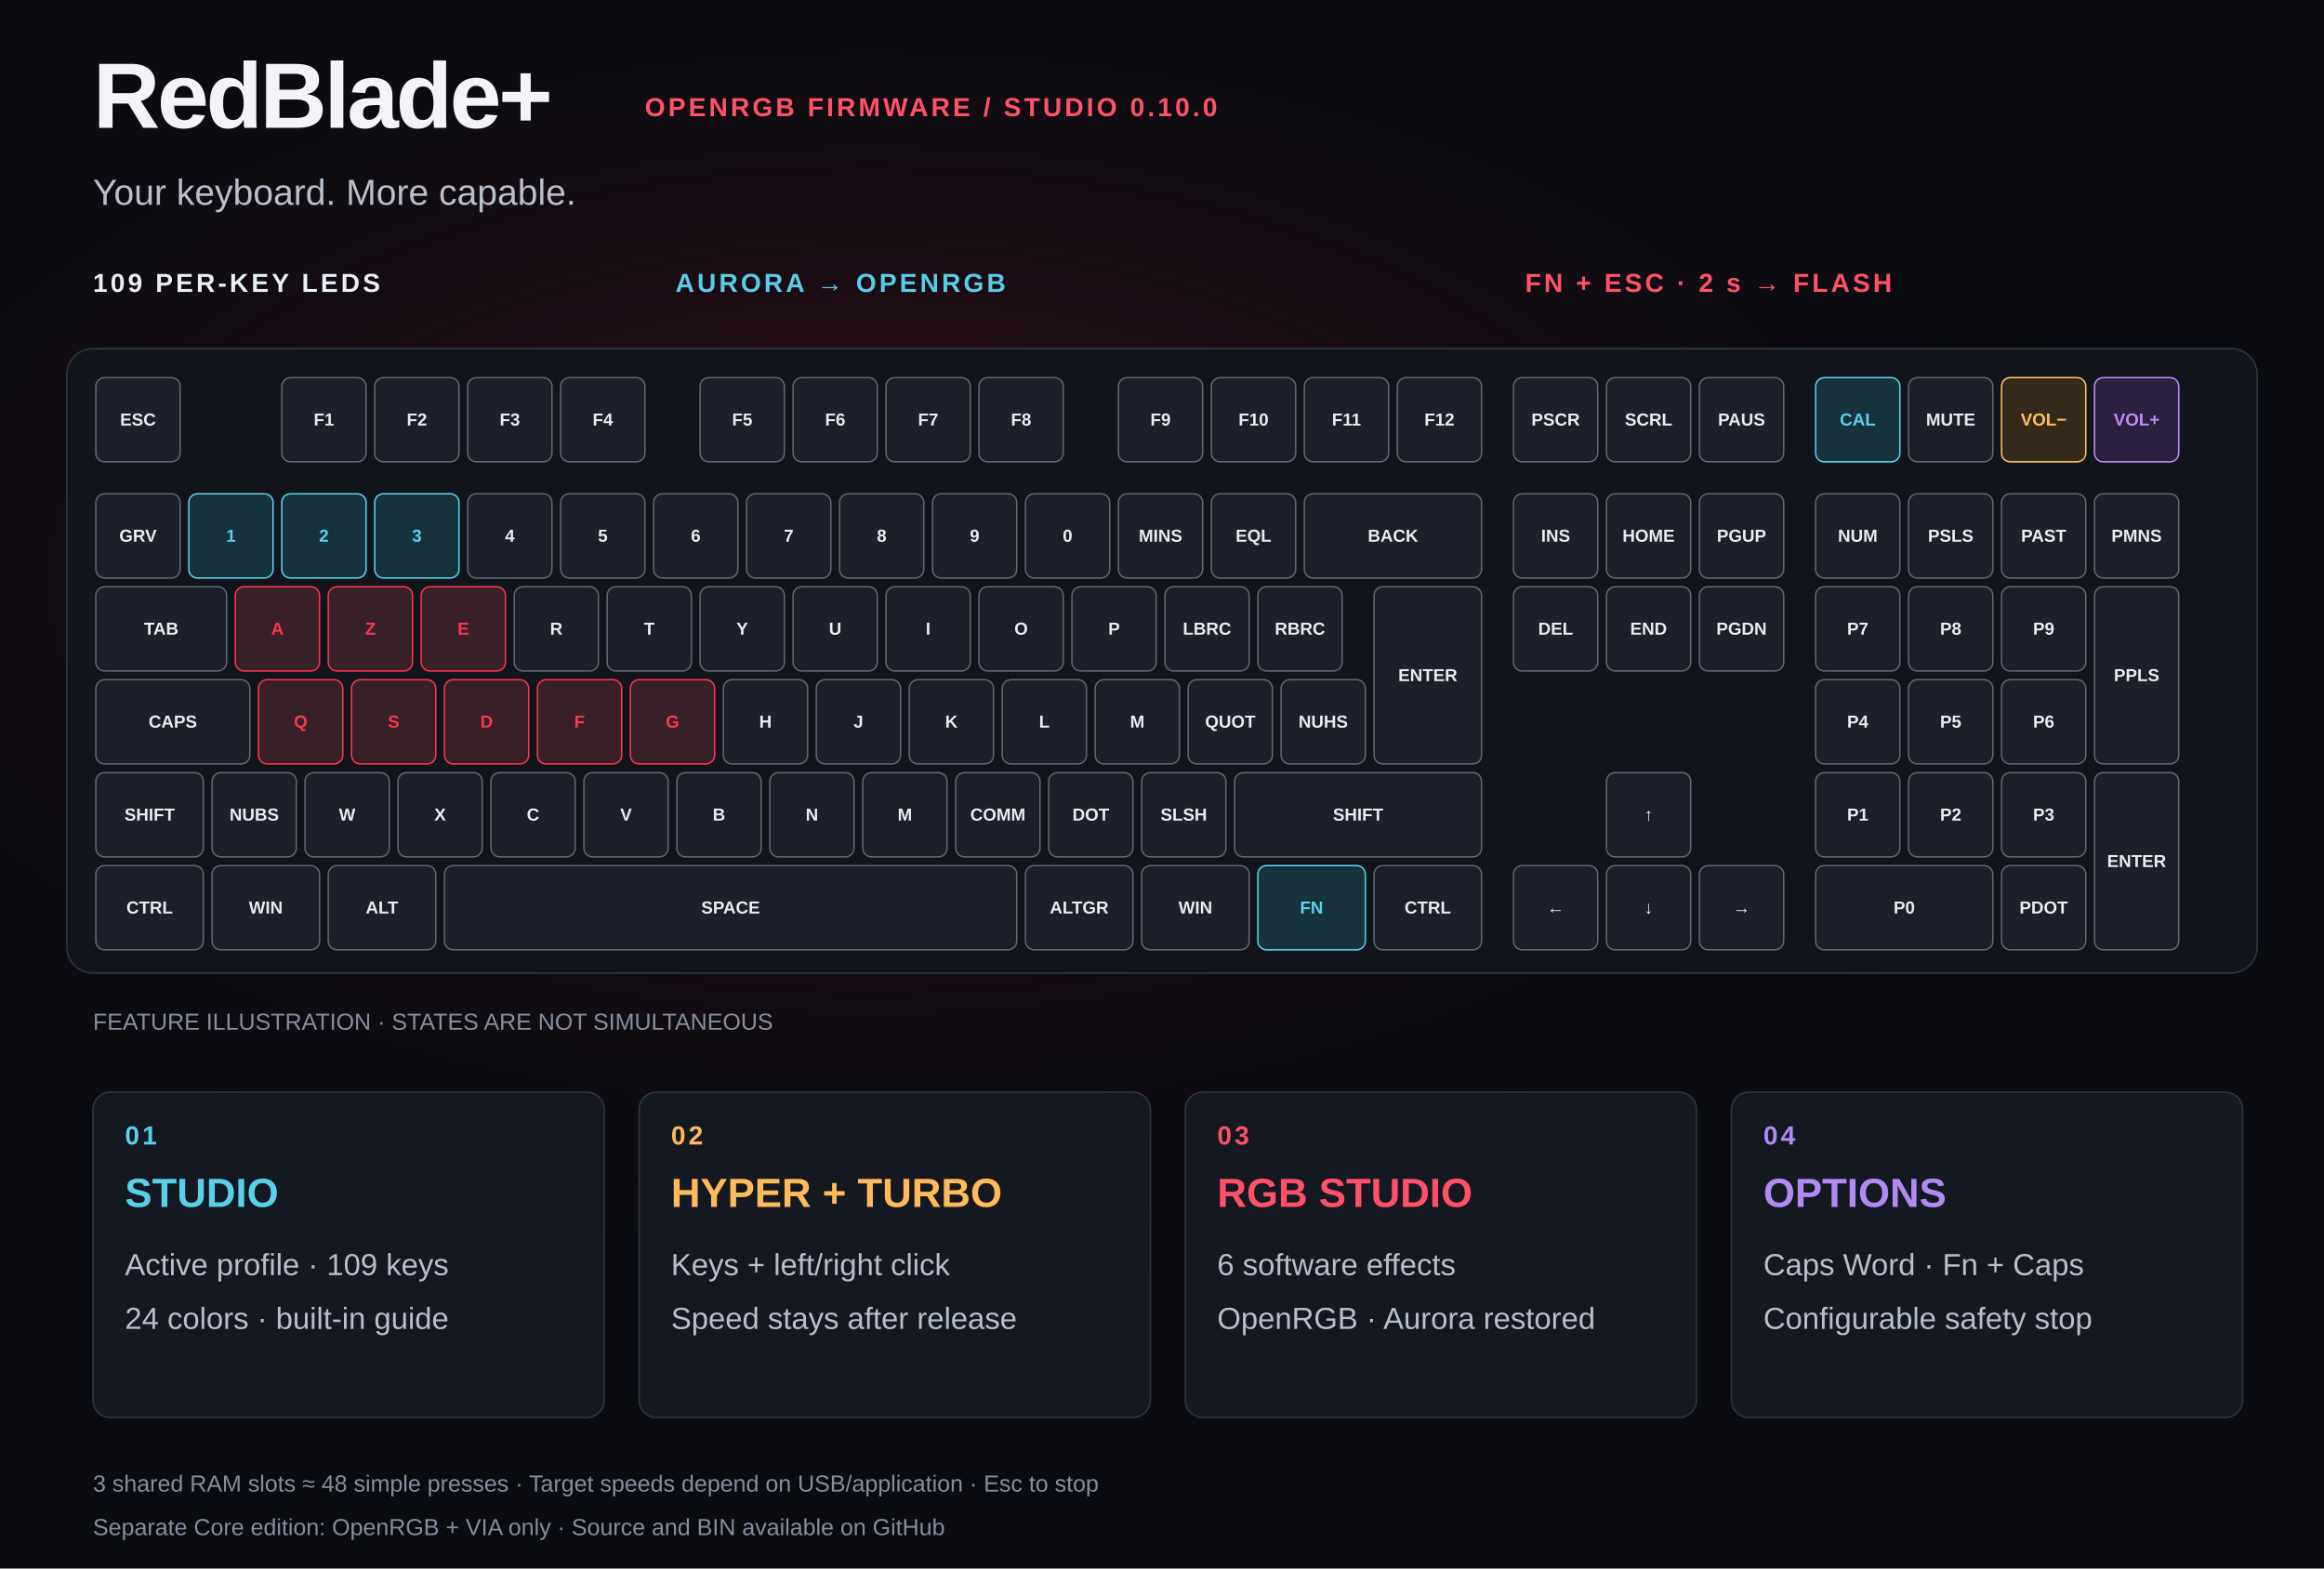
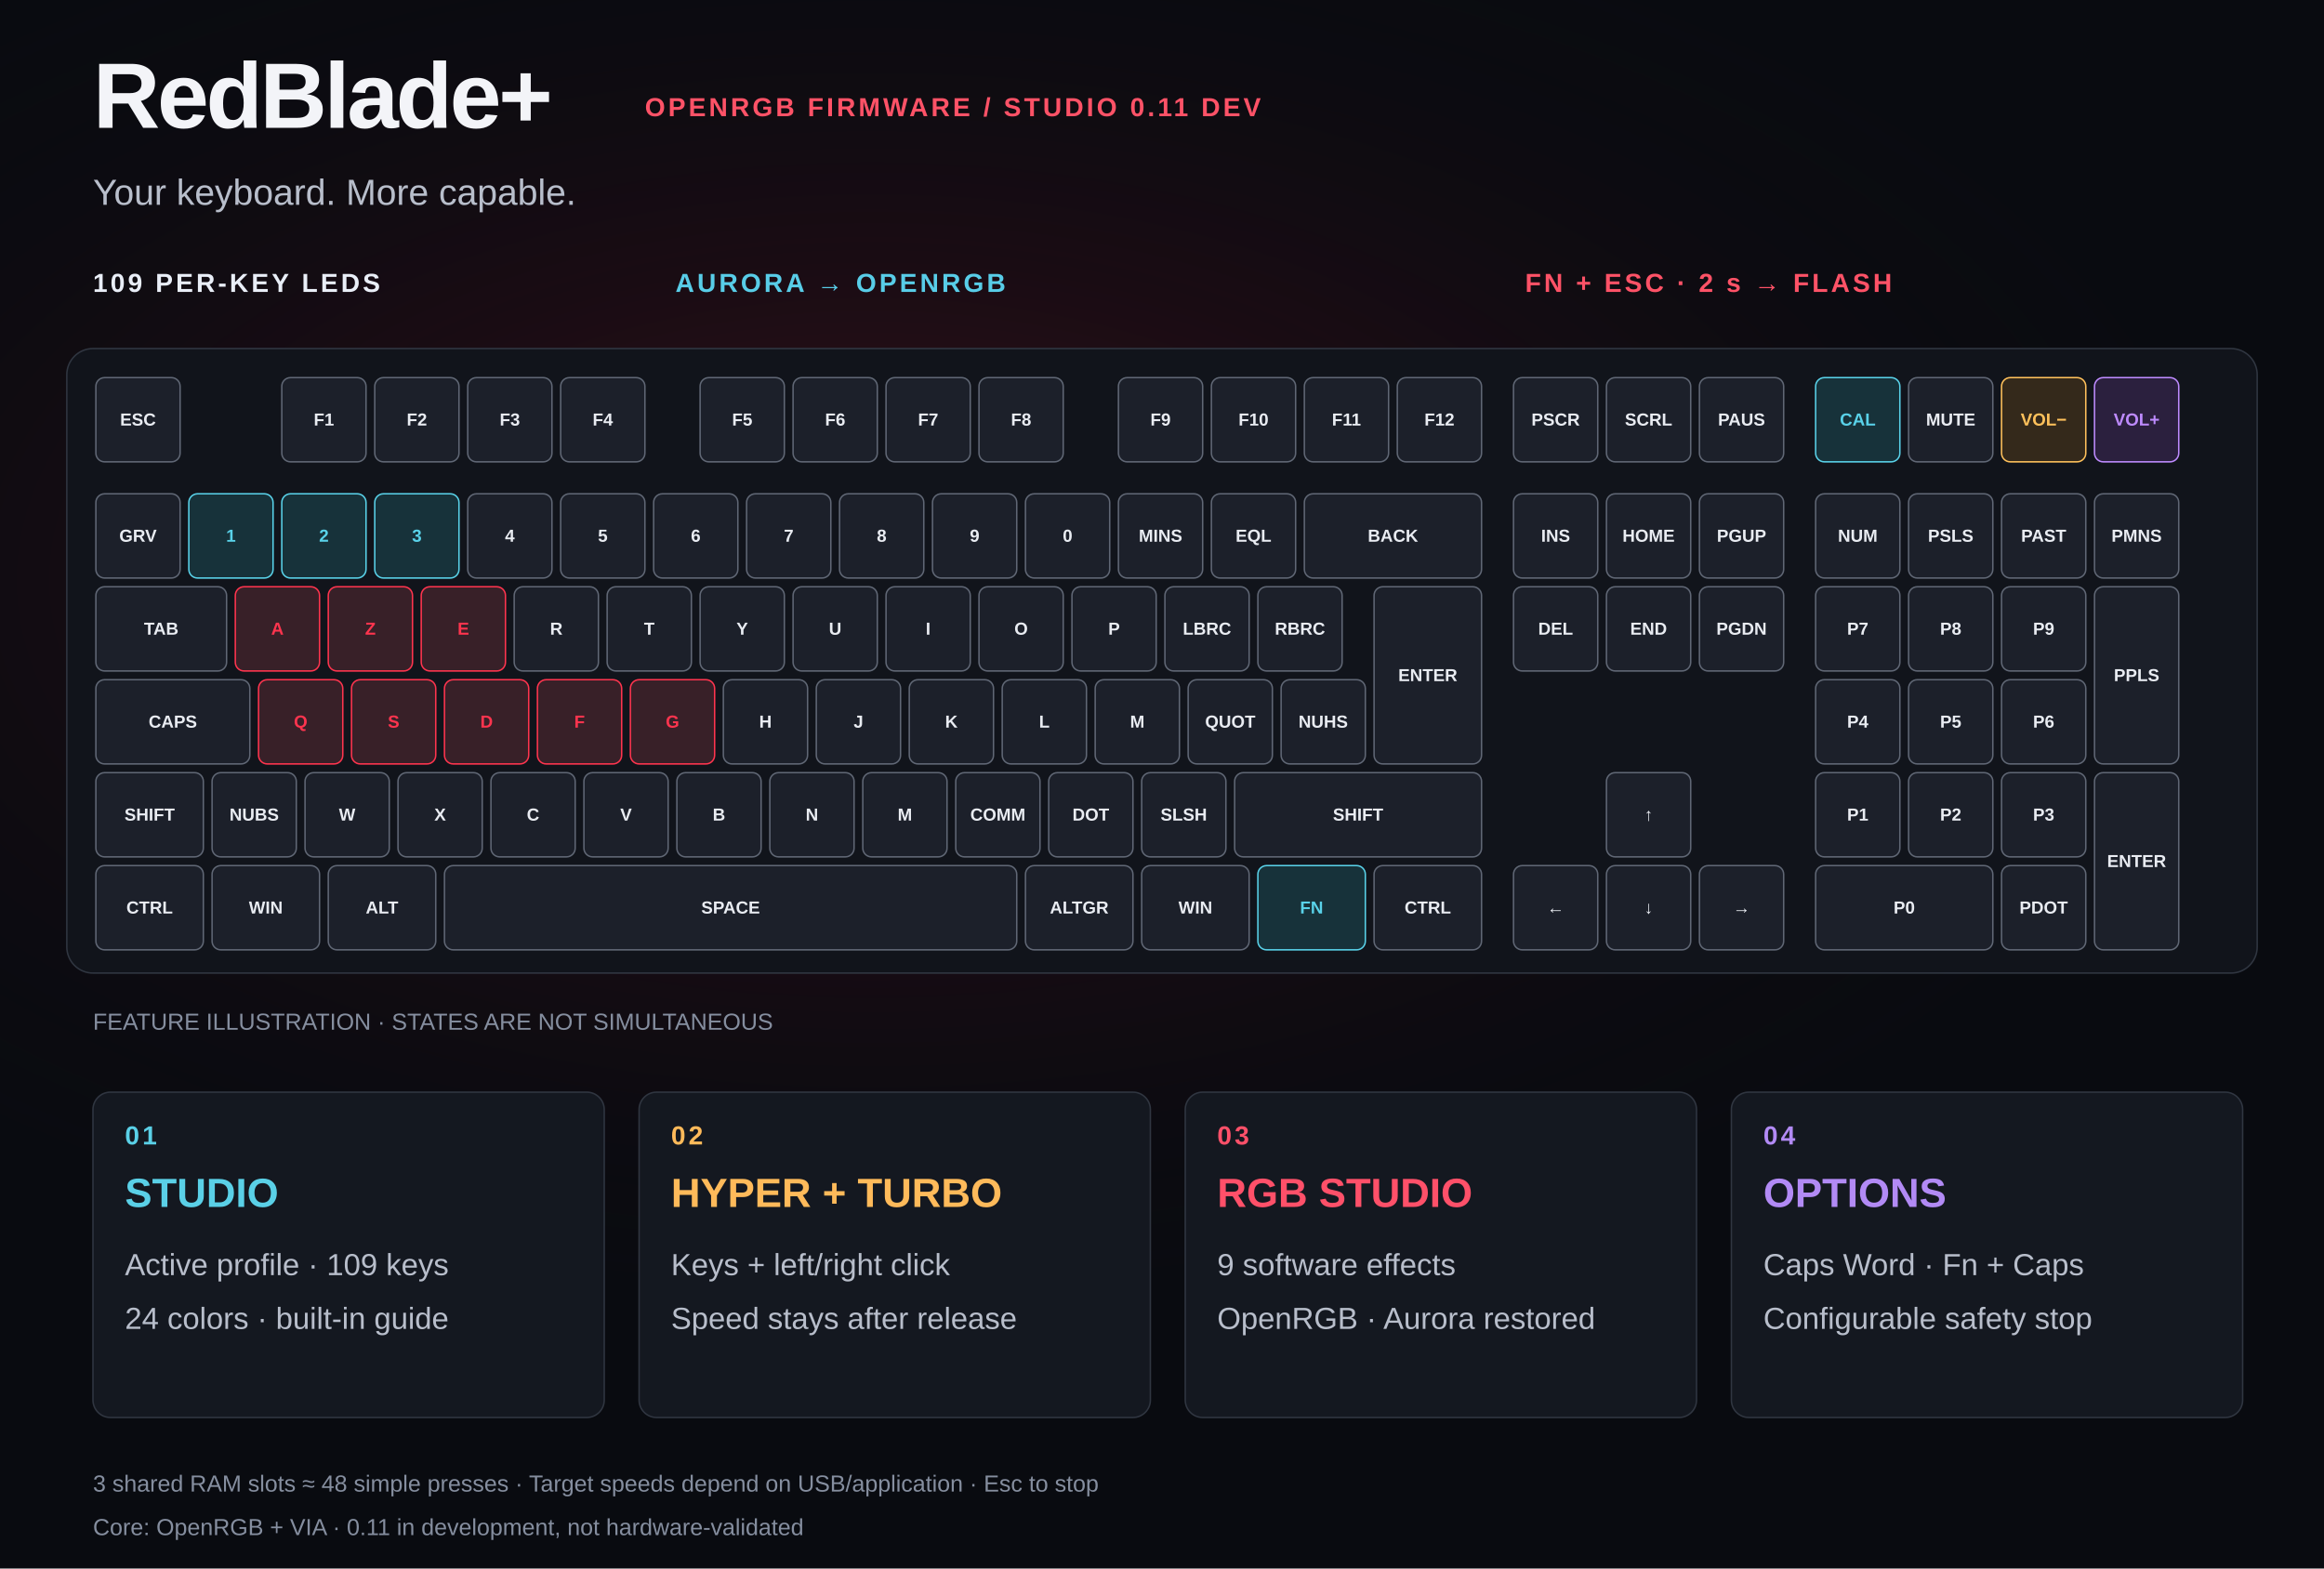
<svg xmlns="http://www.w3.org/2000/svg" width="1600" height="1080" viewBox="0 0 1600 1080">
  <defs>
    <radialGradient id="glow">
      <stop stop-color="#af1733" stop-opacity=".3" />
      <stop offset="1" stop-color="#090b10" stop-opacity="0" />
    </radialGradient>
  </defs>
  <rect width="1600" height="1080" fill="#090b10" />
  <ellipse cx="600" cy="400" rx="1000" ry="520" fill="url(#glow)" />
  <style>text{font-family:Arial,DejaVu Sans,sans-serif;fill:#f3f4f8}.brand{font-size:64px;font-weight:800;letter-spacing:-2px}.sub{font-size:25px;fill:#b8becb}.label{font-size:18px;font-weight:700;letter-spacing:2px}.card{font-size:28px;font-weight:700}.body{font-size:21px;fill:#b8becb}.key{font-size:12px;font-weight:700;text-anchor:middle}.small{font-size:16px;fill:#858e9f}</style>
  <text x="64" y="88" class="brand">RedBlade+</text>
-   <text x="444" y="80" class="label" style="fill:#ff5267">OPENRGB FIRMWARE  /  STUDIO 0.10.0</text>
+   <text x="444" y="80" class="label" style="fill:#ff5267">OPENRGB FIRMWARE  /  STUDIO 0.11 DEV</text>
  <text x="64" y="141" class="sub">Your keyboard. More capable.</text>
  <text x="64" y="201" class="label" style="fill:#e9eef7">109 PER-KEY LEDS</text>
  <text x="465" y="201" class="label" style="fill:#58cde8">AURORA → OPENRGB</text>
  <text x="1050" y="201" class="label" style="fill:#ff5267">FN + ESC  ·  2 s → FLASH</text>
  <rect x="46" y="240" width="1508" height="430" rx="18" fill="#11141b" stroke="#303641" />
  <rect x="66" y="260" width="58" height="58" rx="6" fill="#1c202a" stroke="#606775" />
  <text x="95.0" y="293.0" class="key" style="fill:#e9ecf2">ESC</text>
  <rect x="194" y="260" width="58" height="58" rx="6" fill="#1c202a" stroke="#606775" />
  <text x="223.0" y="293.0" class="key" style="fill:#e9ecf2">F1</text>
  <rect x="258" y="260" width="58" height="58" rx="6" fill="#1c202a" stroke="#606775" />
  <text x="287.0" y="293.0" class="key" style="fill:#e9ecf2">F2</text>
  <rect x="322" y="260" width="58" height="58" rx="6" fill="#1c202a" stroke="#606775" />
  <text x="351.0" y="293.0" class="key" style="fill:#e9ecf2">F3</text>
  <rect x="386" y="260" width="58" height="58" rx="6" fill="#1c202a" stroke="#606775" />
  <text x="415.0" y="293.0" class="key" style="fill:#e9ecf2">F4</text>
  <rect x="482.0" y="260" width="58" height="58" rx="6" fill="#1c202a" stroke="#606775" />
  <text x="511.0" y="293.0" class="key" style="fill:#e9ecf2">F5</text>
  <rect x="546.0" y="260" width="58" height="58" rx="6" fill="#1c202a" stroke="#606775" />
  <text x="575.0" y="293.0" class="key" style="fill:#e9ecf2">F6</text>
  <rect x="610.0" y="260" width="58" height="58" rx="6" fill="#1c202a" stroke="#606775" />
  <text x="639.0" y="293.0" class="key" style="fill:#e9ecf2">F7</text>
  <rect x="674.0" y="260" width="58" height="58" rx="6" fill="#1c202a" stroke="#606775" />
  <text x="703.0" y="293.0" class="key" style="fill:#e9ecf2">F8</text>
  <rect x="770" y="260" width="58" height="58" rx="6" fill="#1c202a" stroke="#606775" />
  <text x="799.0" y="293.0" class="key" style="fill:#e9ecf2">F9</text>
  <rect x="834" y="260" width="58" height="58" rx="6" fill="#1c202a" stroke="#606775" />
  <text x="863.0" y="293.0" class="key" style="fill:#e9ecf2">F10</text>
  <rect x="898" y="260" width="58" height="58" rx="6" fill="#1c202a" stroke="#606775" />
  <text x="927.0" y="293.0" class="key" style="fill:#e9ecf2">F11</text>
  <rect x="962" y="260" width="58" height="58" rx="6" fill="#1c202a" stroke="#606775" />
  <text x="991.0" y="293.0" class="key" style="fill:#e9ecf2">F12</text>
  <rect x="1042.0" y="260" width="58" height="58" rx="6" fill="#1c202a" stroke="#606775" />
  <text x="1071.0" y="293.0" class="key" style="fill:#e9ecf2">PSCR</text>
  <rect x="1106.0" y="260" width="58" height="58" rx="6" fill="#1c202a" stroke="#606775" />
  <text x="1135.0" y="293.0" class="key" style="fill:#e9ecf2">SCRL</text>
  <rect x="1170.0" y="260" width="58" height="58" rx="6" fill="#1c202a" stroke="#606775" />
  <text x="1199.0" y="293.0" class="key" style="fill:#e9ecf2">PAUS</text>
  <rect x="1250.0" y="260" width="58" height="58" rx="6" fill="#17323a" stroke="#59d2e9" />
  <text x="1279.0" y="293.0" class="key" style="fill:#59d2e9">CAL</text>
  <rect x="1314.0" y="260" width="58" height="58" rx="6" fill="#1c202a" stroke="#606775" />
  <text x="1343.0" y="293.0" class="key" style="fill:#e9ecf2">MUTE</text>
  <rect x="1378.0" y="260" width="58" height="58" rx="6" fill="#34291b" stroke="#ffc15b" />
  <text x="1407.0" y="293.0" class="key" style="fill:#ffc15b">VOL−</text>
  <rect x="1442.0" y="260" width="58" height="58" rx="6" fill="#2b203e" stroke="#be8bff" />
  <text x="1471.0" y="293.0" class="key" style="fill:#be8bff">VOL+</text>
  <rect x="66" y="340.0" width="58" height="58" rx="6" fill="#1c202a" stroke="#606775" />
  <text x="95.0" y="373.0" class="key" style="fill:#e9ecf2">GRV</text>
  <rect x="130" y="340.0" width="58" height="58" rx="6" fill="#17323a" stroke="#59d2e9" />
  <text x="159.0" y="373.0" class="key" style="fill:#59d2e9">1</text>
  <rect x="194" y="340.0" width="58" height="58" rx="6" fill="#17323a" stroke="#59d2e9" />
  <text x="223.0" y="373.0" class="key" style="fill:#59d2e9">2</text>
  <rect x="258" y="340.0" width="58" height="58" rx="6" fill="#17323a" stroke="#59d2e9" />
  <text x="287.0" y="373.0" class="key" style="fill:#59d2e9">3</text>
  <rect x="322" y="340.0" width="58" height="58" rx="6" fill="#1c202a" stroke="#606775" />
  <text x="351.0" y="373.0" class="key" style="fill:#e9ecf2">4</text>
  <rect x="386" y="340.0" width="58" height="58" rx="6" fill="#1c202a" stroke="#606775" />
  <text x="415.0" y="373.0" class="key" style="fill:#e9ecf2">5</text>
  <rect x="450" y="340.0" width="58" height="58" rx="6" fill="#1c202a" stroke="#606775" />
  <text x="479.0" y="373.0" class="key" style="fill:#e9ecf2">6</text>
  <rect x="514" y="340.0" width="58" height="58" rx="6" fill="#1c202a" stroke="#606775" />
  <text x="543.0" y="373.0" class="key" style="fill:#e9ecf2">7</text>
  <rect x="578" y="340.0" width="58" height="58" rx="6" fill="#1c202a" stroke="#606775" />
  <text x="607.0" y="373.0" class="key" style="fill:#e9ecf2">8</text>
  <rect x="642" y="340.0" width="58" height="58" rx="6" fill="#1c202a" stroke="#606775" />
  <text x="671.0" y="373.0" class="key" style="fill:#e9ecf2">9</text>
  <rect x="706" y="340.0" width="58" height="58" rx="6" fill="#1c202a" stroke="#606775" />
  <text x="735.0" y="373.0" class="key" style="fill:#e9ecf2">0</text>
  <rect x="770" y="340.0" width="58" height="58" rx="6" fill="#1c202a" stroke="#606775" />
  <text x="799.0" y="373.0" class="key" style="fill:#e9ecf2">MINS</text>
  <rect x="834" y="340.0" width="58" height="58" rx="6" fill="#1c202a" stroke="#606775" />
  <text x="863.0" y="373.0" class="key" style="fill:#e9ecf2">EQL</text>
  <rect x="898" y="340.0" width="122" height="58" rx="6" fill="#1c202a" stroke="#606775" />
  <text x="959.0" y="373.0" class="key" style="fill:#e9ecf2">BACK</text>
  <rect x="1042.0" y="340.0" width="58" height="58" rx="6" fill="#1c202a" stroke="#606775" />
  <text x="1071.0" y="373.0" class="key" style="fill:#e9ecf2">INS</text>
  <rect x="1106.0" y="340.0" width="58" height="58" rx="6" fill="#1c202a" stroke="#606775" />
  <text x="1135.0" y="373.0" class="key" style="fill:#e9ecf2">HOME</text>
  <rect x="1170.0" y="340.0" width="58" height="58" rx="6" fill="#1c202a" stroke="#606775" />
  <text x="1199.0" y="373.0" class="key" style="fill:#e9ecf2">PGUP</text>
  <rect x="1250.0" y="340.0" width="58" height="58" rx="6" fill="#1c202a" stroke="#606775" />
  <text x="1279.0" y="373.0" class="key" style="fill:#e9ecf2">NUM</text>
  <rect x="1314.0" y="340.0" width="58" height="58" rx="6" fill="#1c202a" stroke="#606775" />
  <text x="1343.0" y="373.0" class="key" style="fill:#e9ecf2">PSLS</text>
  <rect x="1378.0" y="340.0" width="58" height="58" rx="6" fill="#1c202a" stroke="#606775" />
  <text x="1407.0" y="373.0" class="key" style="fill:#e9ecf2">PAST</text>
  <rect x="1442.0" y="340.0" width="58" height="58" rx="6" fill="#1c202a" stroke="#606775" />
  <text x="1471.0" y="373.0" class="key" style="fill:#e9ecf2">PMNS</text>
  <rect x="66" y="404.0" width="90.0" height="58" rx="6" fill="#1c202a" stroke="#606775" />
  <text x="111.0" y="437.0" class="key" style="fill:#e9ecf2">TAB</text>
  <rect x="162.0" y="404.0" width="58" height="58" rx="6" fill="#382028" stroke="#ff344e" />
  <text x="191.0" y="437.0" class="key" style="fill:#ff344e">A</text>
  <rect x="226.0" y="404.0" width="58" height="58" rx="6" fill="#382028" stroke="#ff344e" />
  <text x="255.0" y="437.0" class="key" style="fill:#ff344e">Z</text>
  <rect x="290.0" y="404.0" width="58" height="58" rx="6" fill="#382028" stroke="#ff344e" />
  <text x="319.0" y="437.0" class="key" style="fill:#ff344e">E</text>
  <rect x="354.0" y="404.0" width="58" height="58" rx="6" fill="#1c202a" stroke="#606775" />
  <text x="383.0" y="437.0" class="key" style="fill:#e9ecf2">R</text>
  <rect x="418.0" y="404.0" width="58" height="58" rx="6" fill="#1c202a" stroke="#606775" />
  <text x="447.0" y="437.0" class="key" style="fill:#e9ecf2">T</text>
  <rect x="482.0" y="404.0" width="58" height="58" rx="6" fill="#1c202a" stroke="#606775" />
  <text x="511.0" y="437.0" class="key" style="fill:#e9ecf2">Y</text>
  <rect x="546.0" y="404.0" width="58" height="58" rx="6" fill="#1c202a" stroke="#606775" />
  <text x="575.0" y="437.0" class="key" style="fill:#e9ecf2">U</text>
  <rect x="610.0" y="404.0" width="58" height="58" rx="6" fill="#1c202a" stroke="#606775" />
  <text x="639.0" y="437.0" class="key" style="fill:#e9ecf2">I</text>
  <rect x="674.0" y="404.0" width="58" height="58" rx="6" fill="#1c202a" stroke="#606775" />
  <text x="703.0" y="437.0" class="key" style="fill:#e9ecf2">O</text>
  <rect x="738.0" y="404.0" width="58" height="58" rx="6" fill="#1c202a" stroke="#606775" />
  <text x="767.0" y="437.0" class="key" style="fill:#e9ecf2">P</text>
  <rect x="802.0" y="404.0" width="58" height="58" rx="6" fill="#1c202a" stroke="#606775" />
  <text x="831.0" y="437.0" class="key" style="fill:#e9ecf2">LBRC</text>
  <rect x="866.0" y="404.0" width="58" height="58" rx="6" fill="#1c202a" stroke="#606775" />
  <text x="895.0" y="437.0" class="key" style="fill:#e9ecf2">RBRC</text>
  <rect x="1042.0" y="404.0" width="58" height="58" rx="6" fill="#1c202a" stroke="#606775" />
  <text x="1071.0" y="437.0" class="key" style="fill:#e9ecf2">DEL</text>
  <rect x="1106.0" y="404.0" width="58" height="58" rx="6" fill="#1c202a" stroke="#606775" />
  <text x="1135.0" y="437.0" class="key" style="fill:#e9ecf2">END</text>
  <rect x="1170.0" y="404.0" width="58" height="58" rx="6" fill="#1c202a" stroke="#606775" />
  <text x="1199.0" y="437.0" class="key" style="fill:#e9ecf2">PGDN</text>
  <rect x="1250.0" y="404.0" width="58" height="58" rx="6" fill="#1c202a" stroke="#606775" />
  <text x="1279.0" y="437.0" class="key" style="fill:#e9ecf2">P7</text>
  <rect x="1314.0" y="404.0" width="58" height="58" rx="6" fill="#1c202a" stroke="#606775" />
  <text x="1343.0" y="437.0" class="key" style="fill:#e9ecf2">P8</text>
  <rect x="1378.0" y="404.0" width="58" height="58" rx="6" fill="#1c202a" stroke="#606775" />
  <text x="1407.0" y="437.0" class="key" style="fill:#e9ecf2">P9</text>
  <rect x="1442.0" y="404.0" width="58" height="122" rx="6" fill="#1c202a" stroke="#606775" />
  <text x="1471.0" y="469.0" class="key" style="fill:#e9ecf2">PPLS</text>
  <rect x="66" y="468.0" width="106.0" height="58" rx="6" fill="#1c202a" stroke="#606775" />
  <text x="119.0" y="501.0" class="key" style="fill:#e9ecf2">CAPS</text>
  <rect x="178.0" y="468.0" width="58" height="58" rx="6" fill="#382028" stroke="#ff344e" />
  <text x="207.0" y="501.0" class="key" style="fill:#ff344e">Q</text>
  <rect x="242.0" y="468.0" width="58" height="58" rx="6" fill="#382028" stroke="#ff344e" />
  <text x="271.0" y="501.0" class="key" style="fill:#ff344e">S</text>
  <rect x="306.0" y="468.0" width="58" height="58" rx="6" fill="#382028" stroke="#ff344e" />
  <text x="335.0" y="501.0" class="key" style="fill:#ff344e">D</text>
  <rect x="370.0" y="468.0" width="58" height="58" rx="6" fill="#382028" stroke="#ff344e" />
  <text x="399.0" y="501.0" class="key" style="fill:#ff344e">F</text>
  <rect x="434.0" y="468.0" width="58" height="58" rx="6" fill="#382028" stroke="#ff344e" />
  <text x="463.0" y="501.0" class="key" style="fill:#ff344e">G</text>
  <rect x="498.0" y="468.0" width="58" height="58" rx="6" fill="#1c202a" stroke="#606775" />
  <text x="527.0" y="501.0" class="key" style="fill:#e9ecf2">H</text>
  <rect x="562.0" y="468.0" width="58" height="58" rx="6" fill="#1c202a" stroke="#606775" />
  <text x="591.0" y="501.0" class="key" style="fill:#e9ecf2">J</text>
  <rect x="626.0" y="468.0" width="58" height="58" rx="6" fill="#1c202a" stroke="#606775" />
  <text x="655.0" y="501.0" class="key" style="fill:#e9ecf2">K</text>
  <rect x="690.0" y="468.0" width="58" height="58" rx="6" fill="#1c202a" stroke="#606775" />
  <text x="719.0" y="501.0" class="key" style="fill:#e9ecf2">L</text>
  <rect x="754.0" y="468.0" width="58" height="58" rx="6" fill="#1c202a" stroke="#606775" />
  <text x="783.0" y="501.0" class="key" style="fill:#e9ecf2">M</text>
  <rect x="818.0" y="468.0" width="58" height="58" rx="6" fill="#1c202a" stroke="#606775" />
  <text x="847.0" y="501.0" class="key" style="fill:#e9ecf2">QUOT</text>
  <rect x="882.0" y="468.0" width="58" height="58" rx="6" fill="#1c202a" stroke="#606775" />
  <text x="911.0" y="501.0" class="key" style="fill:#e9ecf2">NUHS</text>
  <rect x="946.0" y="404.0" width="74.0" height="122" rx="6" fill="#1c202a" stroke="#606775" />
  <text x="983.0" y="469.0" class="key" style="fill:#e9ecf2">ENTER</text>
  <rect x="1250.0" y="468.0" width="58" height="58" rx="6" fill="#1c202a" stroke="#606775" />
  <text x="1279.0" y="501.0" class="key" style="fill:#e9ecf2">P4</text>
  <rect x="1314.0" y="468.0" width="58" height="58" rx="6" fill="#1c202a" stroke="#606775" />
  <text x="1343.0" y="501.0" class="key" style="fill:#e9ecf2">P5</text>
  <rect x="1378.0" y="468.0" width="58" height="58" rx="6" fill="#1c202a" stroke="#606775" />
  <text x="1407.0" y="501.0" class="key" style="fill:#e9ecf2">P6</text>
  <rect x="66" y="532.0" width="74.0" height="58" rx="6" fill="#1c202a" stroke="#606775" />
  <text x="103.0" y="565.0" class="key" style="fill:#e9ecf2">SHIFT</text>
  <rect x="146.0" y="532.0" width="58" height="58" rx="6" fill="#1c202a" stroke="#606775" />
  <text x="175.0" y="565.0" class="key" style="fill:#e9ecf2">NUBS</text>
  <rect x="210.0" y="532.0" width="58" height="58" rx="6" fill="#1c202a" stroke="#606775" />
  <text x="239.0" y="565.0" class="key" style="fill:#e9ecf2">W</text>
  <rect x="274.0" y="532.0" width="58" height="58" rx="6" fill="#1c202a" stroke="#606775" />
  <text x="303.0" y="565.0" class="key" style="fill:#e9ecf2">X</text>
  <rect x="338.0" y="532.0" width="58" height="58" rx="6" fill="#1c202a" stroke="#606775" />
  <text x="367.0" y="565.0" class="key" style="fill:#e9ecf2">C</text>
  <rect x="402.0" y="532.0" width="58" height="58" rx="6" fill="#1c202a" stroke="#606775" />
  <text x="431.0" y="565.0" class="key" style="fill:#e9ecf2">V</text>
  <rect x="466.0" y="532.0" width="58" height="58" rx="6" fill="#1c202a" stroke="#606775" />
  <text x="495.0" y="565.0" class="key" style="fill:#e9ecf2">B</text>
  <rect x="530.0" y="532.0" width="58" height="58" rx="6" fill="#1c202a" stroke="#606775" />
  <text x="559.0" y="565.0" class="key" style="fill:#e9ecf2">N</text>
  <rect x="594.0" y="532.0" width="58" height="58" rx="6" fill="#1c202a" stroke="#606775" />
  <text x="623.0" y="565.0" class="key" style="fill:#e9ecf2">M</text>
  <rect x="658.0" y="532.0" width="58" height="58" rx="6" fill="#1c202a" stroke="#606775" />
  <text x="687.0" y="565.0" class="key" style="fill:#e9ecf2">COMM</text>
  <rect x="722.0" y="532.0" width="58" height="58" rx="6" fill="#1c202a" stroke="#606775" />
  <text x="751.0" y="565.0" class="key" style="fill:#e9ecf2">DOT</text>
  <rect x="786.0" y="532.0" width="58" height="58" rx="6" fill="#1c202a" stroke="#606775" />
  <text x="815.0" y="565.0" class="key" style="fill:#e9ecf2">SLSH</text>
  <rect x="850.0" y="532.0" width="170.0" height="58" rx="6" fill="#1c202a" stroke="#606775" />
  <text x="935.0" y="565.0" class="key" style="fill:#e9ecf2">SHIFT</text>
  <rect x="1106.0" y="532.0" width="58" height="58" rx="6" fill="#1c202a" stroke="#606775" />
  <text x="1135.0" y="565.0" class="key" style="fill:#e9ecf2">↑</text>
  <rect x="1250.0" y="532.0" width="58" height="58" rx="6" fill="#1c202a" stroke="#606775" />
  <text x="1279.0" y="565.0" class="key" style="fill:#e9ecf2">P1</text>
  <rect x="1314.0" y="532.0" width="58" height="58" rx="6" fill="#1c202a" stroke="#606775" />
  <text x="1343.0" y="565.0" class="key" style="fill:#e9ecf2">P2</text>
  <rect x="1378.0" y="532.0" width="58" height="58" rx="6" fill="#1c202a" stroke="#606775" />
  <text x="1407.0" y="565.0" class="key" style="fill:#e9ecf2">P3</text>
  <rect x="1442.0" y="532.0" width="58" height="122" rx="6" fill="#1c202a" stroke="#606775" />
  <text x="1471.0" y="597.0" class="key" style="fill:#e9ecf2">ENTER</text>
  <rect x="66" y="596.0" width="74.0" height="58" rx="6" fill="#1c202a" stroke="#606775" />
  <text x="103.0" y="629.0" class="key" style="fill:#e9ecf2">CTRL</text>
  <rect x="146.0" y="596.0" width="74.0" height="58" rx="6" fill="#1c202a" stroke="#606775" />
  <text x="183.0" y="629.0" class="key" style="fill:#e9ecf2">WIN</text>
  <rect x="226.0" y="596.0" width="74.0" height="58" rx="6" fill="#1c202a" stroke="#606775" />
  <text x="263.0" y="629.0" class="key" style="fill:#e9ecf2">ALT</text>
  <rect x="306.0" y="596.0" width="394.0" height="58" rx="6" fill="#1c202a" stroke="#606775" />
  <text x="503.0" y="629.0" class="key" style="fill:#e9ecf2">SPACE</text>
  <rect x="706" y="596.0" width="74.0" height="58" rx="6" fill="#1c202a" stroke="#606775" />
  <text x="743.0" y="629.0" class="key" style="fill:#e9ecf2">ALTGR</text>
  <rect x="786.0" y="596.0" width="74.0" height="58" rx="6" fill="#1c202a" stroke="#606775" />
  <text x="823.0" y="629.0" class="key" style="fill:#e9ecf2">WIN</text>
  <rect x="866.0" y="596.0" width="74.0" height="58" rx="6" fill="#17323a" stroke="#59d2e9" />
  <text x="903.0" y="629.0" class="key" style="fill:#59d2e9">FN</text>
  <rect x="946.0" y="596.0" width="74.0" height="58" rx="6" fill="#1c202a" stroke="#606775" />
  <text x="983.0" y="629.0" class="key" style="fill:#e9ecf2">CTRL</text>
  <rect x="1042.0" y="596.0" width="58" height="58" rx="6" fill="#1c202a" stroke="#606775" />
  <text x="1071.0" y="629.0" class="key" style="fill:#e9ecf2">←</text>
  <rect x="1106.0" y="596.0" width="58" height="58" rx="6" fill="#1c202a" stroke="#606775" />
  <text x="1135.0" y="629.0" class="key" style="fill:#e9ecf2">↓</text>
  <rect x="1170.0" y="596.0" width="58" height="58" rx="6" fill="#1c202a" stroke="#606775" />
  <text x="1199.0" y="629.0" class="key" style="fill:#e9ecf2">→</text>
  <rect x="1250.0" y="596.0" width="122" height="58" rx="6" fill="#1c202a" stroke="#606775" />
  <text x="1311.0" y="629.0" class="key" style="fill:#e9ecf2">P0</text>
  <rect x="1378.0" y="596.0" width="58" height="58" rx="6" fill="#1c202a" stroke="#606775" />
  <text x="1407.0" y="629.0" class="key" style="fill:#e9ecf2">PDOT</text>
  <text x="64" y="709" class="small">FEATURE ILLUSTRATION · STATES ARE NOT SIMULTANEOUS</text>
  <rect x="64" y="752" width="352" height="224" rx="12" fill="#141820" stroke="#303641" />
  <text x="86" y="788" class="label" style="fill:#5ad0e7">01</text>
  <text x="86" y="831" class="card" style="fill:#5ad0e7">STUDIO</text>
  <text x="86" y="878" class="body">Active profile · 109 keys</text>
  <text x="86" y="915" class="body">24 colors · built-in guide</text>
  <rect x="440" y="752" width="352" height="224" rx="12" fill="#141820" stroke="#303641" />
  <text x="462" y="788" class="label" style="fill:#ffba5a">02</text>
  <text x="462" y="831" class="card" style="fill:#ffba5a">HYPER + TURBO</text>
  <text x="462" y="878" class="body">Keys + left/right click</text>
  <text x="462" y="915" class="body">Speed stays after release</text>
  <rect x="816" y="752" width="352" height="224" rx="12" fill="#141820" stroke="#303641" />
  <text x="838" y="788" class="label" style="fill:#ff5069">03</text>
  <text x="838" y="831" class="card" style="fill:#ff5069">RGB STUDIO</text>
-   <text x="838" y="878" class="body">6 software effects</text>
+   <text x="838" y="878" class="body">9 software effects</text>
  <text x="838" y="915" class="body">OpenRGB · Aurora restored</text>
  <rect x="1192" y="752" width="352" height="224" rx="12" fill="#141820" stroke="#303641" />
  <text x="1214" y="788" class="label" style="fill:#b28af5">04</text>
  <text x="1214" y="831" class="card" style="fill:#b28af5">OPTIONS</text>
  <text x="1214" y="878" class="body">Caps Word · Fn + Caps</text>
  <text x="1214" y="915" class="body">Configurable safety stop</text>
  <text x="64" y="1027" class="small">3 shared RAM slots ≈ 48 simple presses · Target speeds depend on USB/application · Esc to stop</text>
-   <text x="64" y="1057" class="small">Separate Core edition: OpenRGB + VIA only · Source and BIN available on GitHub</text>
+   <text x="64" y="1057" class="small">Core: OpenRGB + VIA · 0.11 in development, not hardware-validated</text>
</svg>
